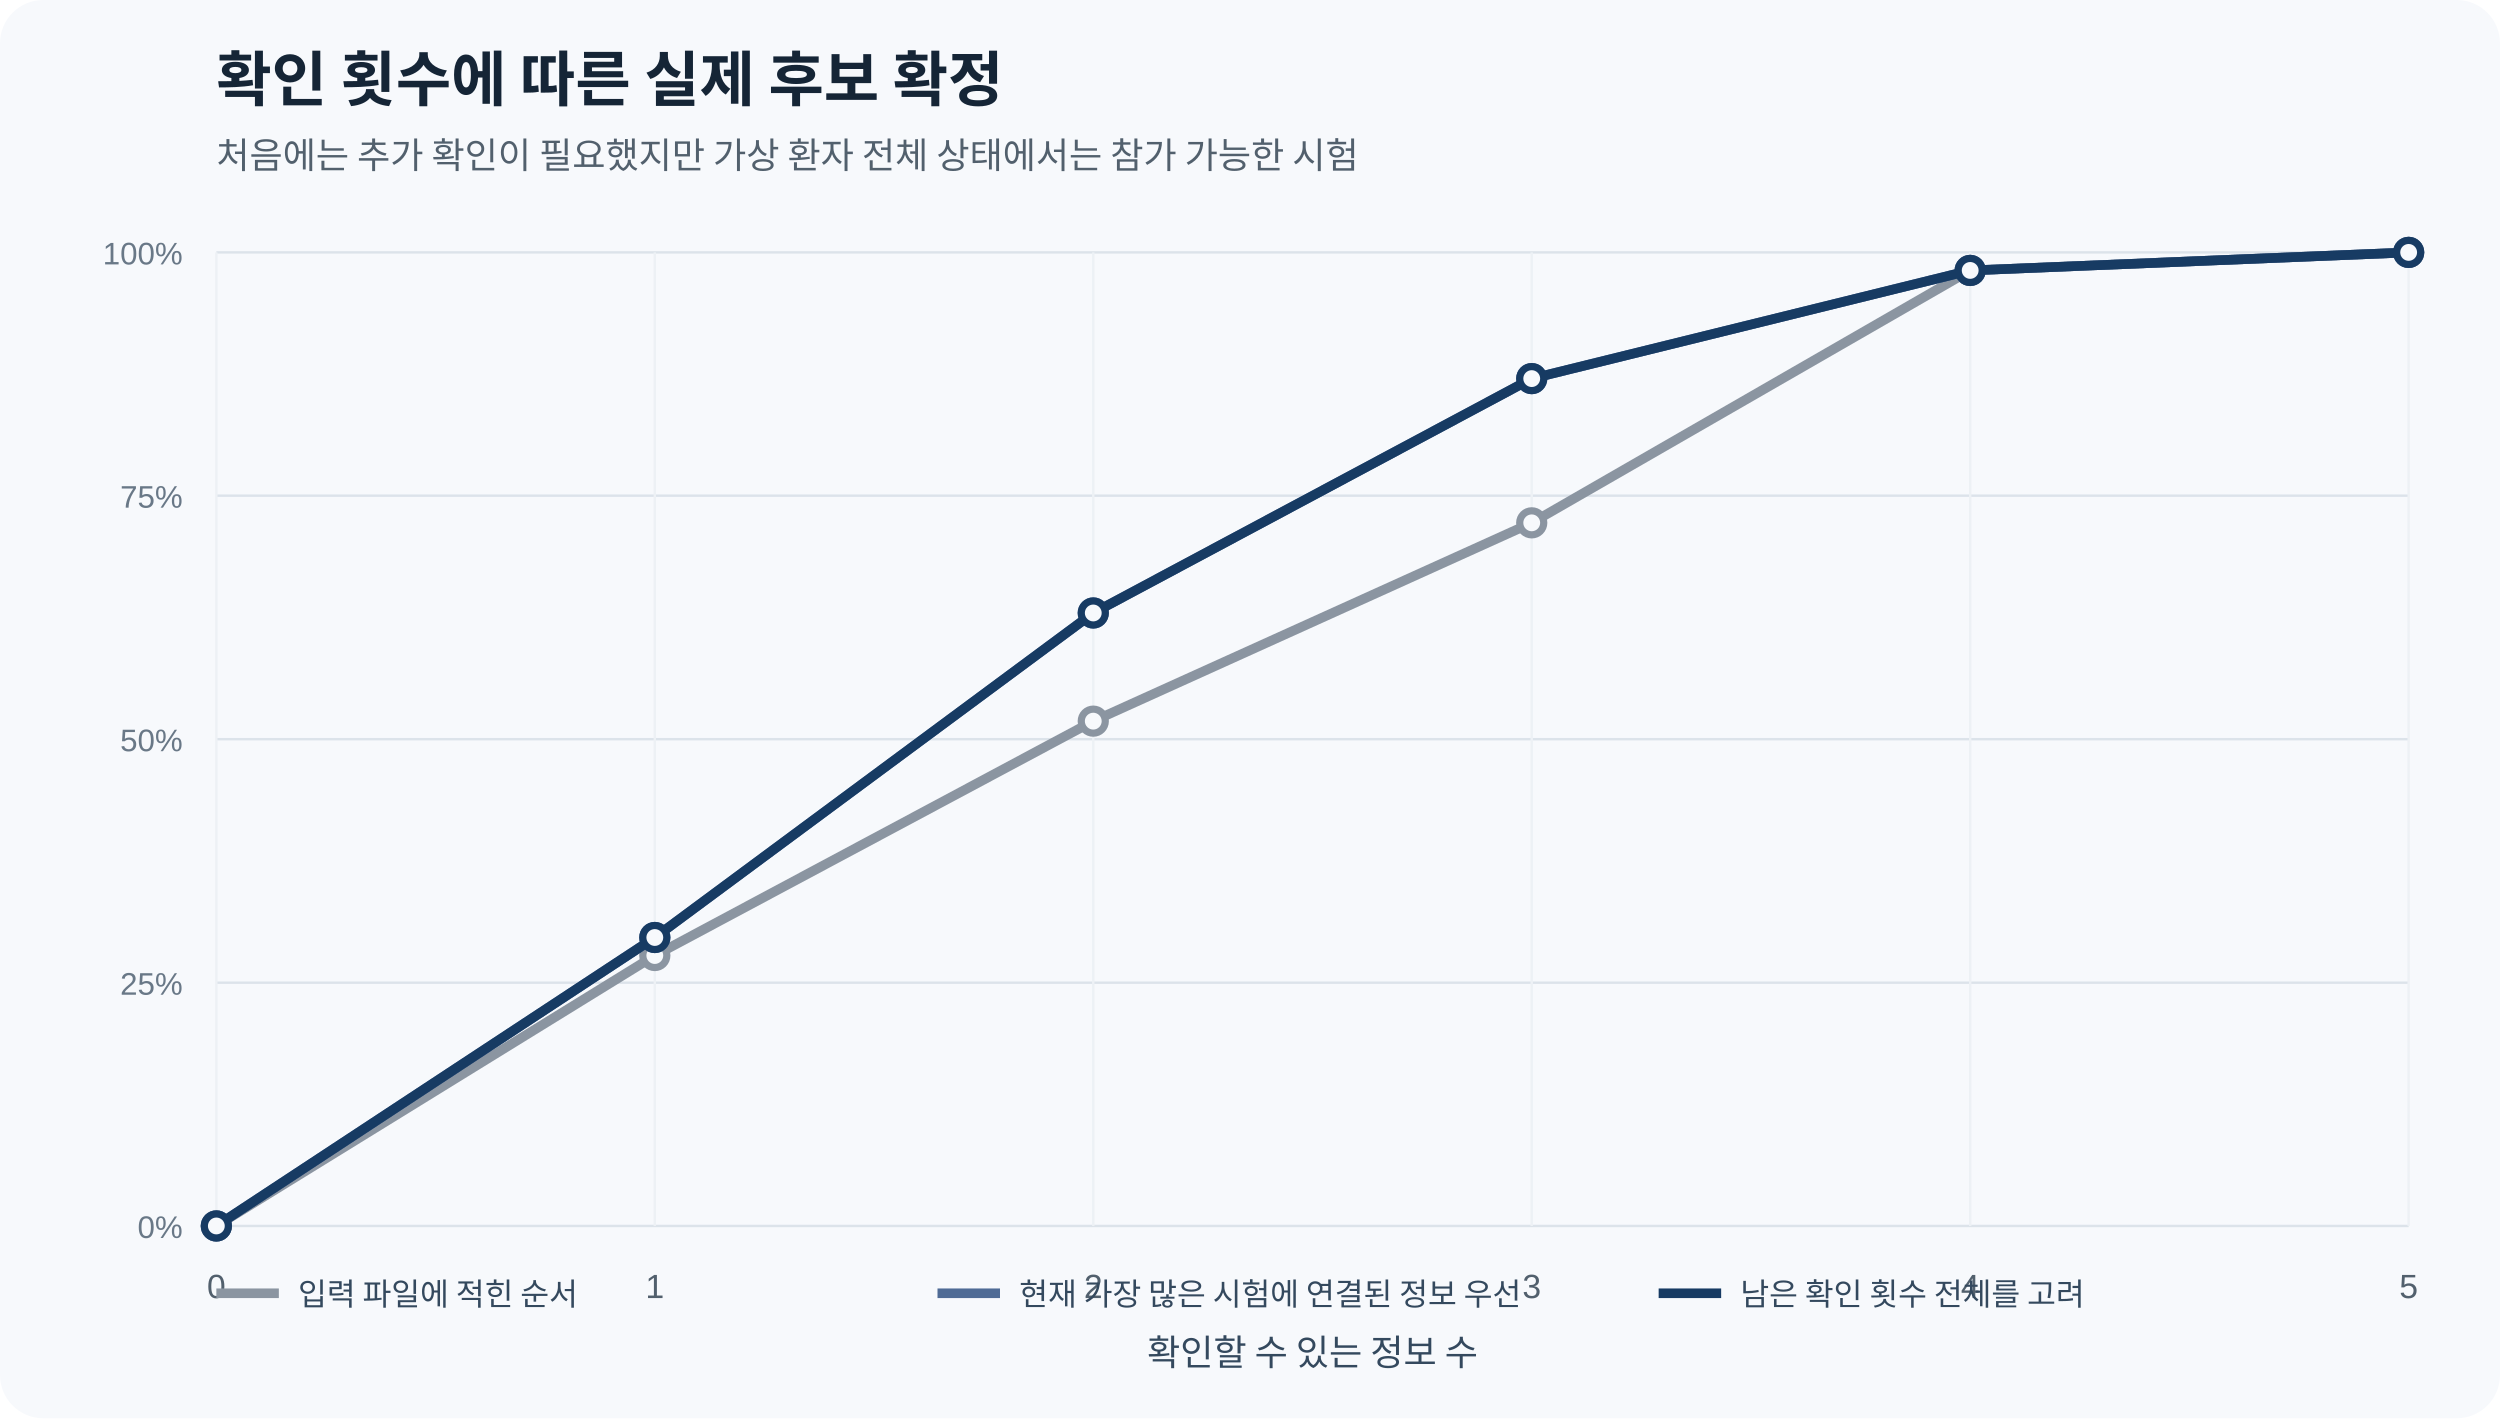
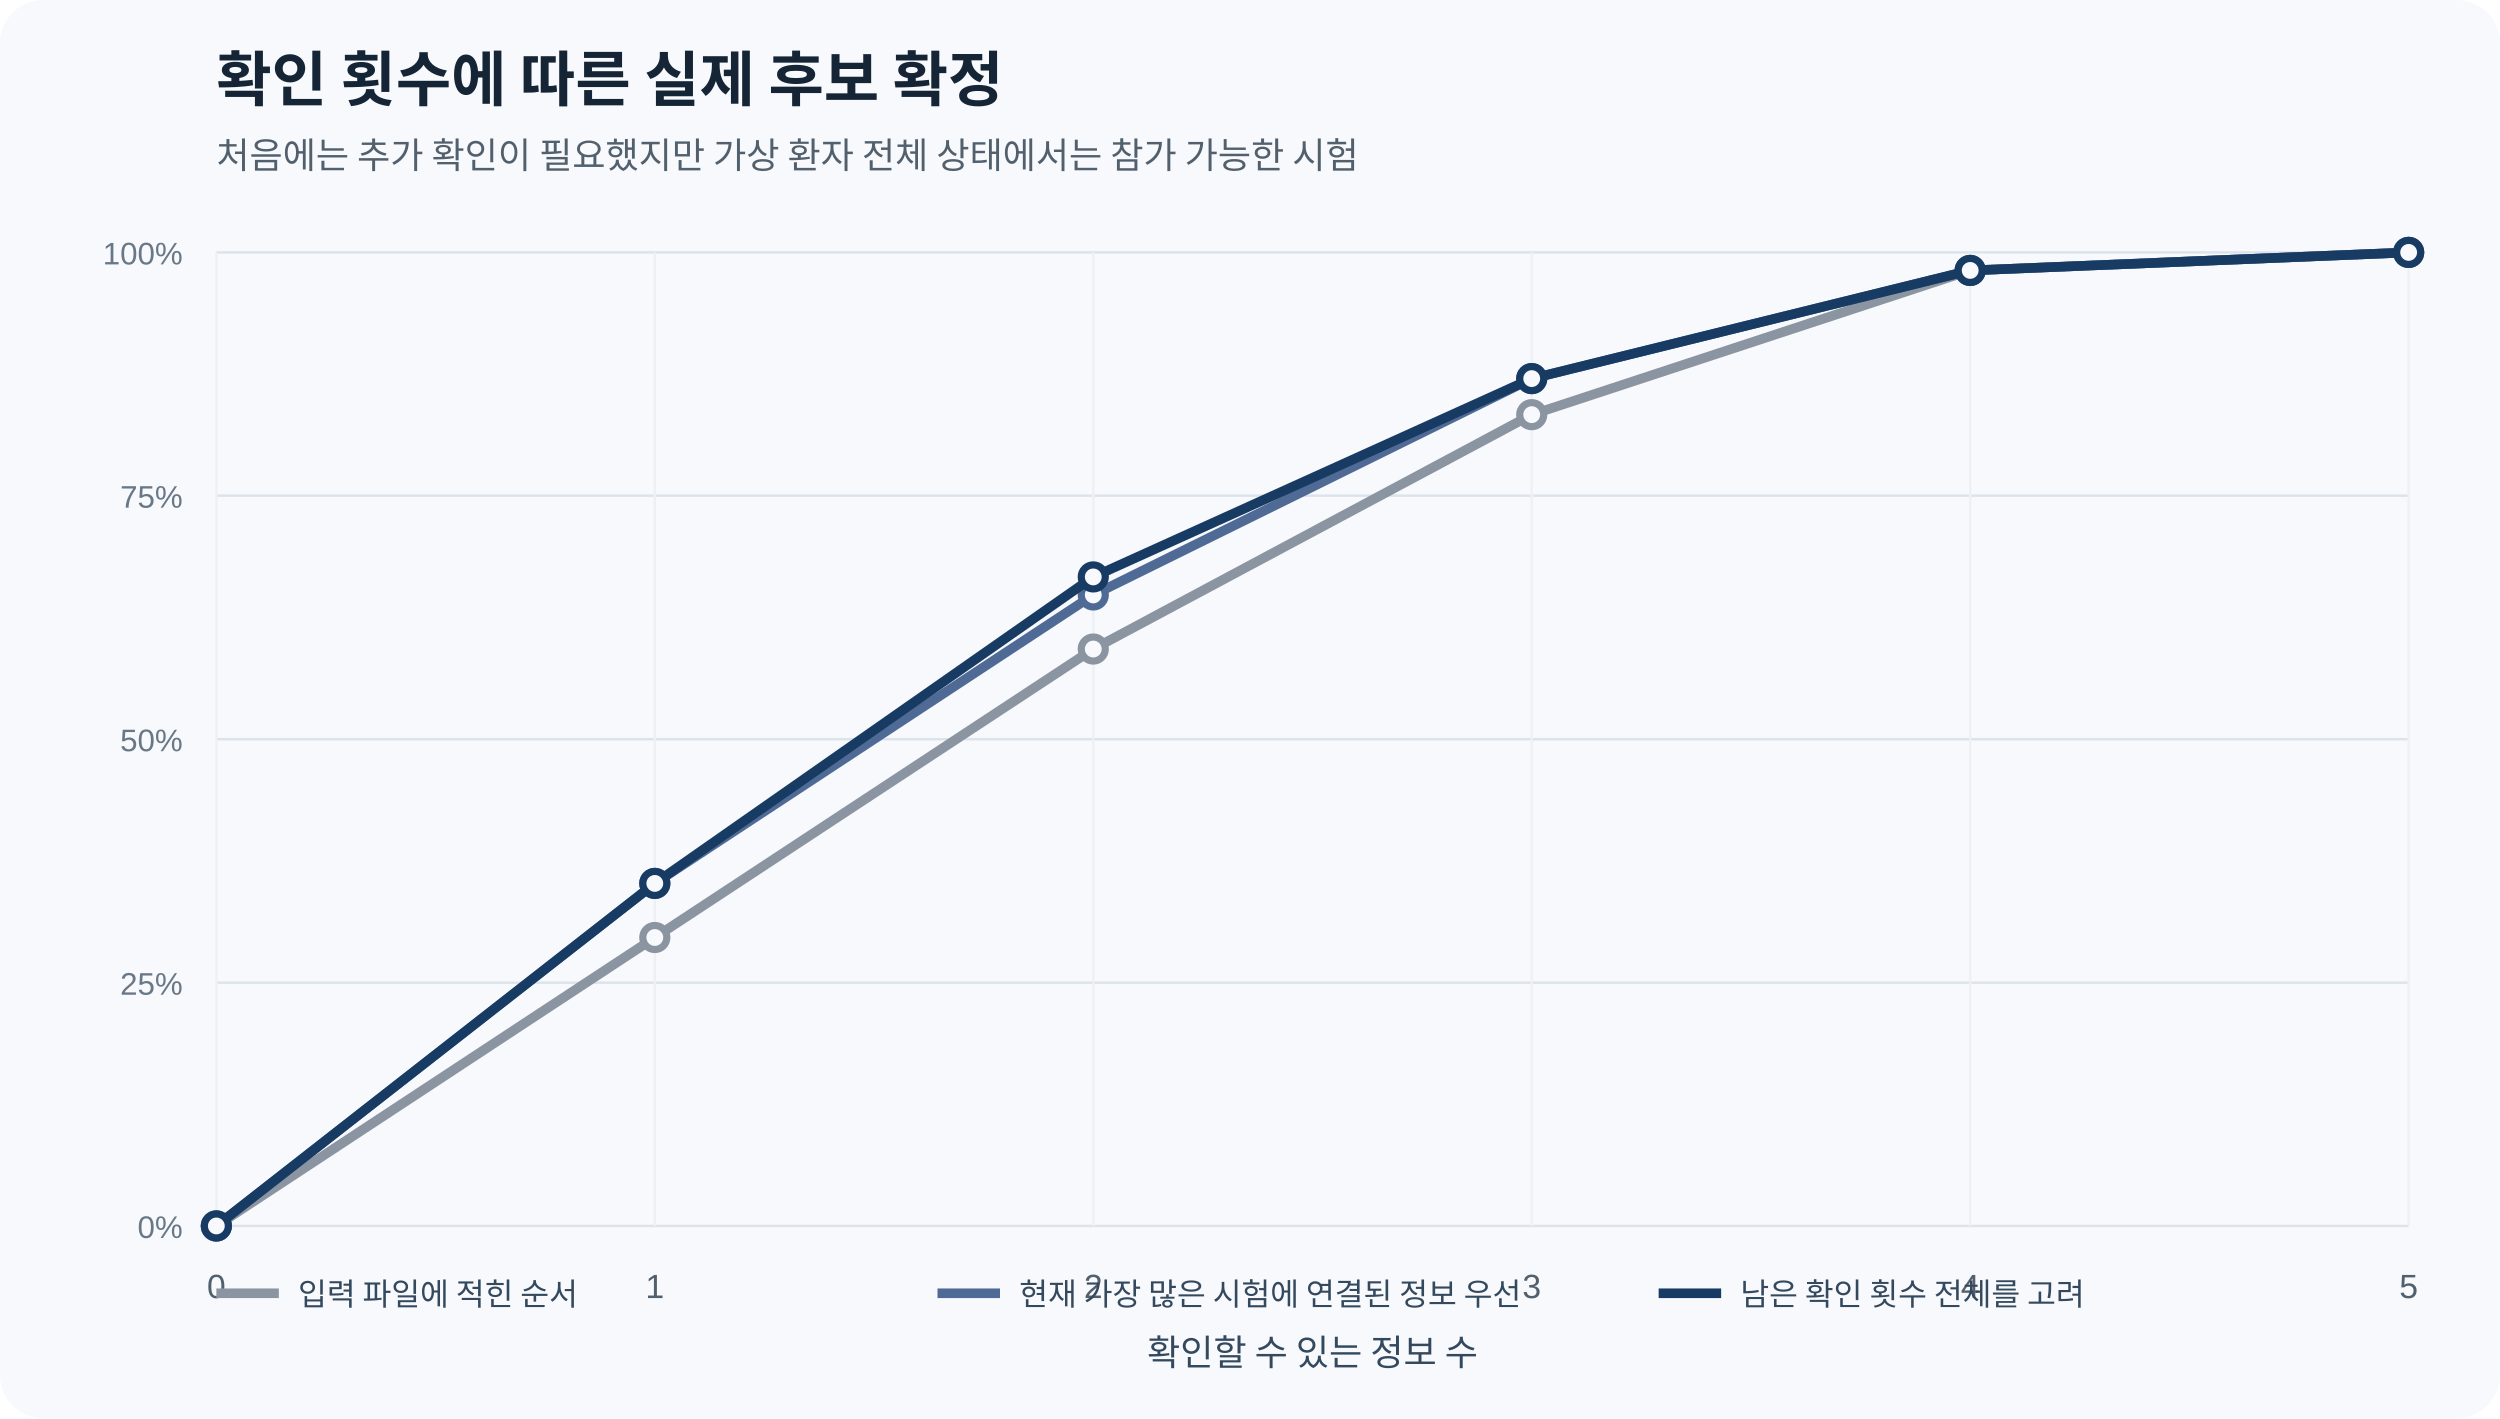
<svg xmlns="http://www.w3.org/2000/svg" width="1040" height="590" viewBox="0 0 1040 590">
  <rect width="100%" height="100%" rx="18" fill="#F7F9FC" />
  <text x="90" y="42" font-family="Pretendard, Noto Sans KR, Malgun Gothic, Arial, sans-serif" font-size="25" font-weight="700" fill="#152536">확인 횟수에 따른 실제 후보 확정</text>
  <text x="90" y="70" font-family="Pretendard, Noto Sans KR, Malgun Gothic, Arial, sans-serif" font-size="15" fill="#52606D">처음에는 추가 확인이 필요했지만 가상 환자 전체 상태에서는 참가 가능한 시험</text>
  <line x1="90" y1="510.0" x2="1002" y2="510.0" stroke="#DCE3EA" stroke-width="1" />
  <text x="76" y="515.0" text-anchor="end" font-family="Pretendard, Noto Sans KR, Malgun Gothic, Arial, sans-serif" font-size="13" fill="#697887">0%</text>
  <line x1="90" y1="408.8" x2="1002" y2="408.8" stroke="#DCE3EA" stroke-width="1" />
  <text x="76" y="413.8" text-anchor="end" font-family="Pretendard, Noto Sans KR, Malgun Gothic, Arial, sans-serif" font-size="13" fill="#697887">25%</text>
  <line x1="90" y1="307.5" x2="1002" y2="307.5" stroke="#DCE3EA" stroke-width="1" />
  <text x="76" y="312.5" text-anchor="end" font-family="Pretendard, Noto Sans KR, Malgun Gothic, Arial, sans-serif" font-size="13" fill="#697887">50%</text>
  <line x1="90" y1="206.2" x2="1002" y2="206.2" stroke="#DCE3EA" stroke-width="1" />
  <text x="76" y="211.2" text-anchor="end" font-family="Pretendard, Noto Sans KR, Malgun Gothic, Arial, sans-serif" font-size="13" fill="#697887">75%</text>
  <line x1="90" y1="105.0" x2="1002" y2="105.0" stroke="#DCE3EA" stroke-width="1" />
  <text x="76" y="110.0" text-anchor="end" font-family="Pretendard, Noto Sans KR, Malgun Gothic, Arial, sans-serif" font-size="13" fill="#697887">100%</text>
  <line x1="90.0" y1="105" x2="90.0" y2="510" stroke="#EDF1F5" stroke-width="1" />
  <text x="90.0" y="540" text-anchor="middle" font-family="Pretendard, Noto Sans KR, Malgun Gothic, Arial, sans-serif" font-size="14" fill="#52606D">0</text>
  <line x1="272.4" y1="105" x2="272.4" y2="510" stroke="#EDF1F5" stroke-width="1" />
  <text x="272.4" y="540" text-anchor="middle" font-family="Pretendard, Noto Sans KR, Malgun Gothic, Arial, sans-serif" font-size="14" fill="#52606D">1</text>
  <line x1="454.8" y1="105" x2="454.8" y2="510" stroke="#EDF1F5" stroke-width="1" />
  <text x="454.8" y="540" text-anchor="middle" font-family="Pretendard, Noto Sans KR, Malgun Gothic, Arial, sans-serif" font-size="14" fill="#52606D">2</text>
  <line x1="637.2" y1="105" x2="637.2" y2="510" stroke="#EDF1F5" stroke-width="1" />
  <text x="637.2" y="540" text-anchor="middle" font-family="Pretendard, Noto Sans KR, Malgun Gothic, Arial, sans-serif" font-size="14" fill="#52606D">3</text>
  <line x1="819.6" y1="105" x2="819.6" y2="510" stroke="#EDF1F5" stroke-width="1" />
  <text x="819.6" y="540" text-anchor="middle" font-family="Pretendard, Noto Sans KR, Malgun Gothic, Arial, sans-serif" font-size="14" fill="#52606D">4</text>
  <line x1="1002.0" y1="105" x2="1002.0" y2="510" stroke="#EDF1F5" stroke-width="1" />
  <text x="1002.0" y="540" text-anchor="middle" font-family="Pretendard, Noto Sans KR, Malgun Gothic, Arial, sans-serif" font-size="14" fill="#52606D">5</text>
  <text x="546.0" y="568" text-anchor="middle" font-family="Pretendard, Noto Sans KR, Malgun Gothic, Arial, sans-serif" font-size="15" fill="#34495E">확인할 수 있는 정보 수</text>
-   <polyline points="90.0,510.0 272.4,397.5 454.8,300.0 637.2,217.5 819.6,112.5 1002.0,105.0" fill="none" stroke="#8B95A1" stroke-width="4" stroke-linecap="round" stroke-linejoin="round" />
+   <polyline points="90.0,510.0 272.4,390.0 454.8,270.0 637.2,172.5 819.6,112.5 1002.0,105.0" fill="none" stroke="#8B95A1" stroke-width="4" stroke-linecap="round" stroke-linejoin="round" />
  <circle cx="90.0" cy="510.0" r="5" fill="#F7F9FC" stroke="#8B95A1" stroke-width="3" />
-   <circle cx="272.4" cy="397.5" r="5" fill="#F7F9FC" stroke="#8B95A1" stroke-width="3" />
-   <circle cx="454.8" cy="300.0" r="5" fill="#F7F9FC" stroke="#8B95A1" stroke-width="3" />
-   <circle cx="637.2" cy="217.5" r="5" fill="#F7F9FC" stroke="#8B95A1" stroke-width="3" />
+   <circle cx="272.4" cy="390.0" r="5" fill="#F7F9FC" stroke="#8B95A1" stroke-width="3" />
+   <circle cx="454.8" cy="270.0" r="5" fill="#F7F9FC" stroke="#8B95A1" stroke-width="3" />
+   <circle cx="637.2" cy="172.5" r="5" fill="#F7F9FC" stroke="#8B95A1" stroke-width="3" />
  <circle cx="819.6" cy="112.5" r="5" fill="#F7F9FC" stroke="#8B95A1" stroke-width="3" />
  <circle cx="1002.0" cy="105.0" r="5" fill="#F7F9FC" stroke="#8B95A1" stroke-width="3" />
  <line x1="90" y1="538" x2="116" y2="538" stroke="#8B95A1" stroke-width="4" />
  <text x="124" y="543" font-family="Pretendard, Noto Sans KR, Malgun Gothic, Arial, sans-serif" font-size="13" fill="#34495E">입력 파일에 적힌 순서</text>
-   <polyline points="90.0,510.0 272.4,390.0 454.8,255.0 637.2,157.5 819.6,112.5 1002.0,105.0" fill="none" stroke="#4F6B95" stroke-width="4" stroke-linecap="round" stroke-linejoin="round" />
+   <polyline points="90.0,510.0 272.4,367.5 454.8,247.5 637.2,157.5 819.6,112.5 1002.0,105.0" fill="none" stroke="#4F6B95" stroke-width="4" stroke-linecap="round" stroke-linejoin="round" />
  <circle cx="90.0" cy="510.0" r="5" fill="#F7F9FC" stroke="#4F6B95" stroke-width="3" />
-   <circle cx="272.4" cy="390.0" r="5" fill="#F7F9FC" stroke="#4F6B95" stroke-width="3" />
-   <circle cx="454.8" cy="255.0" r="5" fill="#F7F9FC" stroke="#4F6B95" stroke-width="3" />
+   <circle cx="272.4" cy="367.5" r="5" fill="#F7F9FC" stroke="#4F6B95" stroke-width="3" />
+   <circle cx="454.8" cy="247.5" r="5" fill="#F7F9FC" stroke="#4F6B95" stroke-width="3" />
  <circle cx="637.2" cy="157.5" r="5" fill="#F7F9FC" stroke="#4F6B95" stroke-width="3" />
  <circle cx="819.6" cy="112.5" r="5" fill="#F7F9FC" stroke="#4F6B95" stroke-width="3" />
  <circle cx="1002.0" cy="105.0" r="5" fill="#F7F9FC" stroke="#4F6B95" stroke-width="3" />
  <line x1="390" y1="538" x2="416" y2="538" stroke="#4F6B95" stroke-width="4" />
  <text x="424" y="543" font-family="Pretendard, Noto Sans KR, Malgun Gothic, Arial, sans-serif" font-size="13" fill="#34495E">현재 가장 많은 시험에 연결된 정보 우선</text>
-   <polyline points="90.0,510.0 272.4,390.0 454.8,255.0 637.2,157.5 819.6,112.5 1002.0,105.0" fill="none" stroke="#173B63" stroke-width="4" stroke-linecap="round" stroke-linejoin="round" />
+   <polyline points="90.0,510.0 272.4,367.5 454.8,240.0 637.2,157.5 819.6,112.5 1002.0,105.0" fill="none" stroke="#173B63" stroke-width="4" stroke-linecap="round" stroke-linejoin="round" />
  <circle cx="90.0" cy="510.0" r="5" fill="#F7F9FC" stroke="#173B63" stroke-width="3" />
-   <circle cx="272.4" cy="390.0" r="5" fill="#F7F9FC" stroke="#173B63" stroke-width="3" />
-   <circle cx="454.8" cy="255.0" r="5" fill="#F7F9FC" stroke="#173B63" stroke-width="3" />
+   <circle cx="272.4" cy="367.5" r="5" fill="#F7F9FC" stroke="#173B63" stroke-width="3" />
+   <circle cx="454.8" cy="240.0" r="5" fill="#F7F9FC" stroke="#173B63" stroke-width="3" />
  <circle cx="637.2" cy="157.5" r="5" fill="#F7F9FC" stroke="#173B63" stroke-width="3" />
  <circle cx="819.6" cy="112.5" r="5" fill="#F7F9FC" stroke="#173B63" stroke-width="3" />
  <circle cx="1002.0" cy="105.0" r="5" fill="#F7F9FC" stroke="#173B63" stroke-width="3" />
  <line x1="690" y1="538" x2="716" y2="538" stroke="#173B63" stroke-width="4" />
  <text x="724" y="543" font-family="Pretendard, Noto Sans KR, Malgun Gothic, Arial, sans-serif" font-size="13" fill="#34495E">남은 확인 횟수 전체를 고려</text>
</svg>
